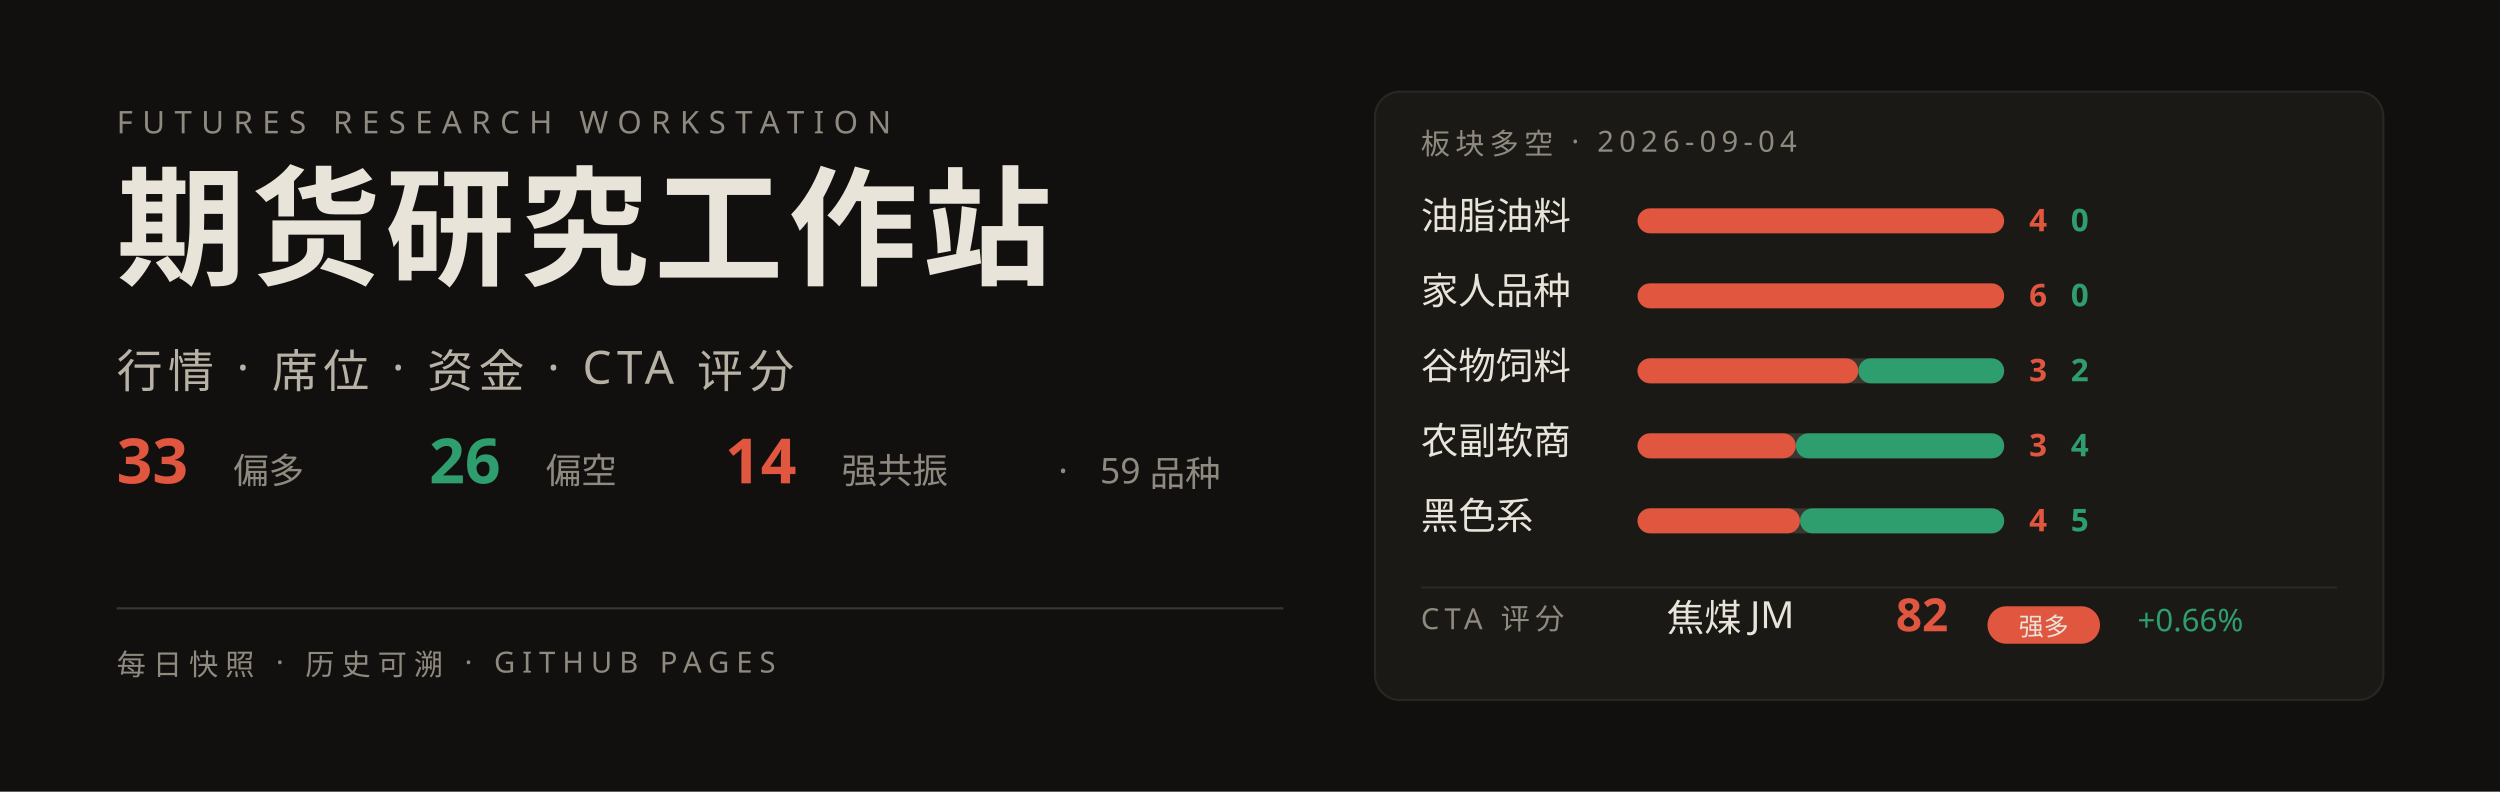
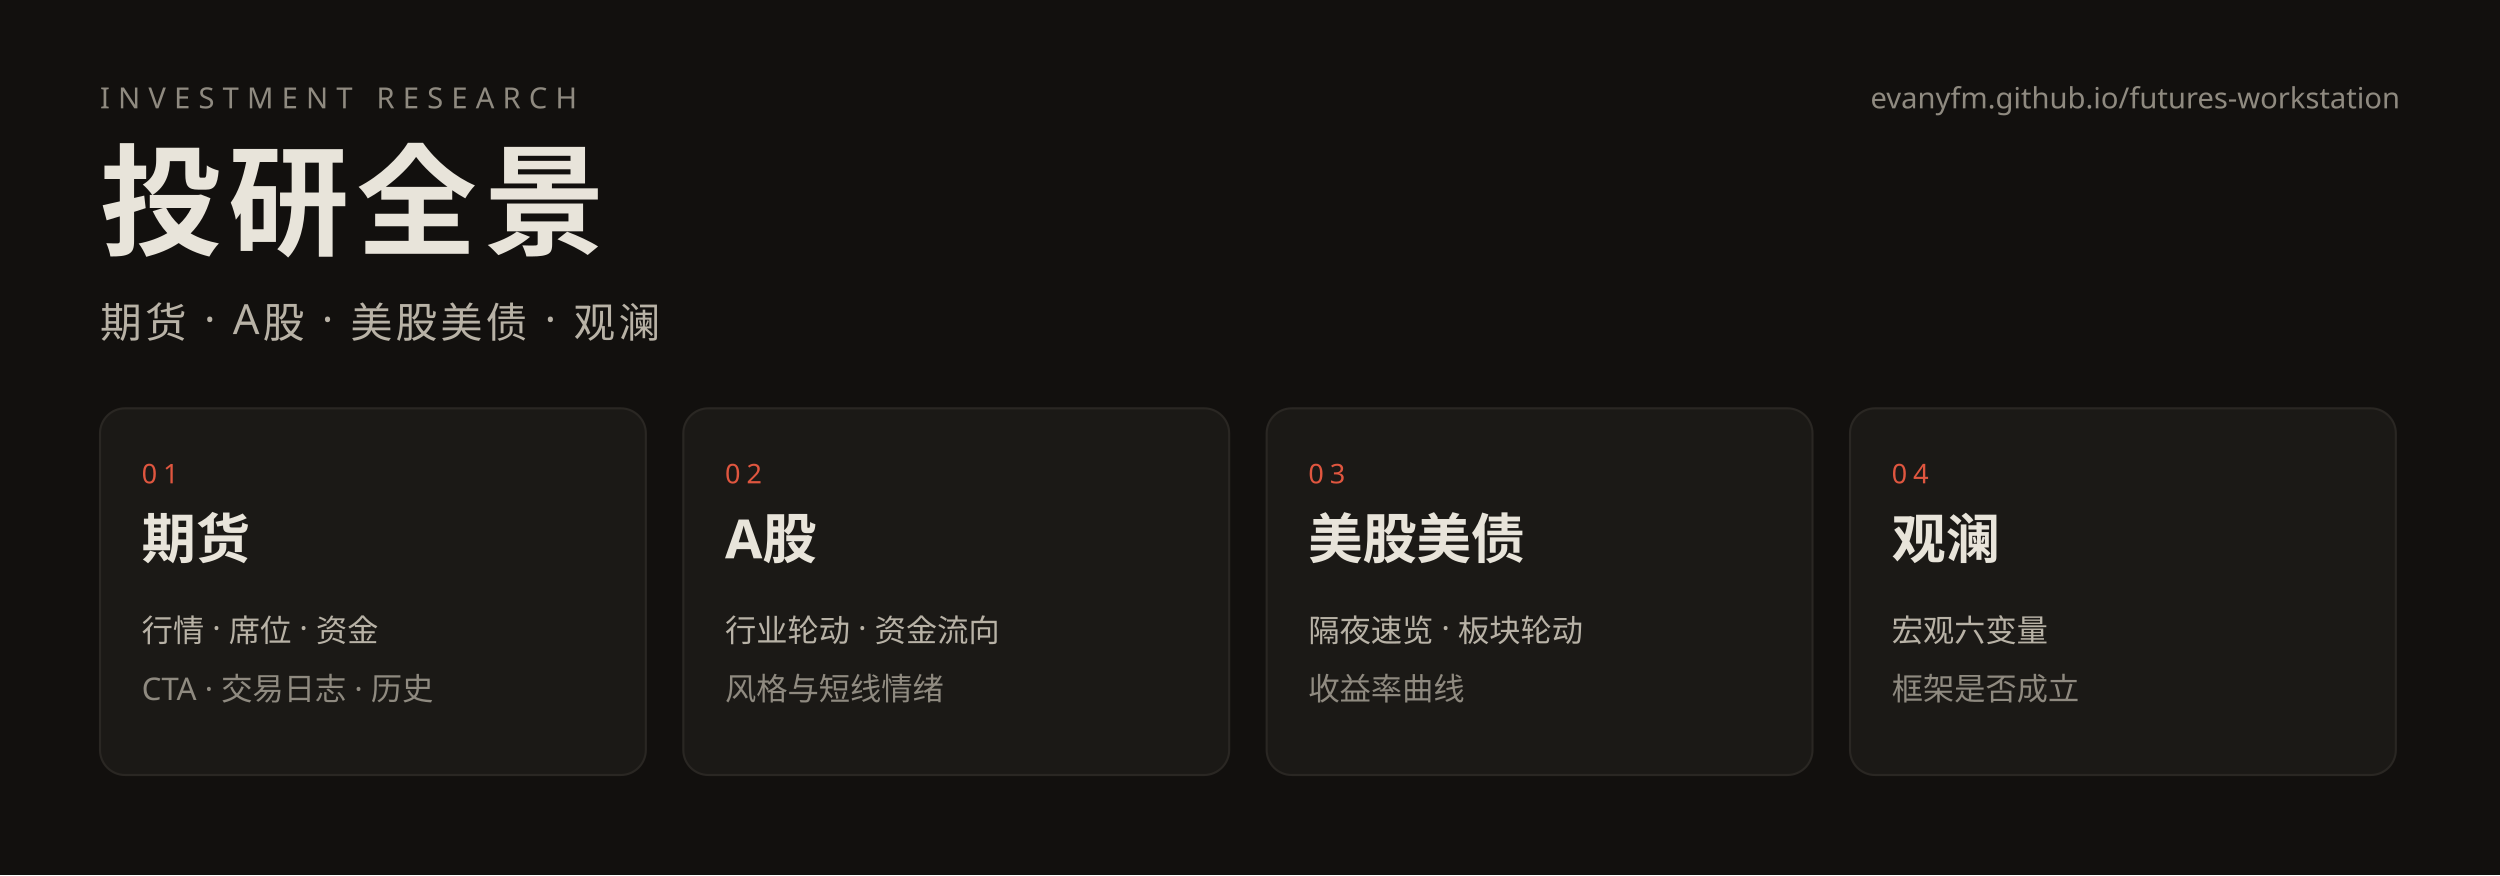
- <svg xmlns="http://www.w3.org/2000/svg" width="1200" height="380" viewBox="0 0 1200 380" role="img" aria-labelledby="fw-title fw-desc">
+ <svg xmlns="http://www.w3.org/2000/svg" width="1200" height="420" viewBox="0 0 1200 420" role="img" aria-labelledby="fw-title fw-desc">
  <defs>
    <style>
      .sans  { font-family: "PingFang SC", "Microsoft YaHei", "Segoe UI", sans-serif; }
      .paper { fill: #e8e4da; }
      .gray  { fill: #8f8a80; }
+       .dim   { fill: #b8b2a6; }
      .up    { fill: #e0563f; }
-       .down  { fill: #2f9e6e; }
-       .dim   { fill: #b8b2a6; }
    </style>
  </defs>
-   <rect width="1200" height="380" fill="#12100e" />
-   <g transform="translate(56 0)">
-     <text class="sans gray" x="0" y="64" font-size="15" letter-spacing="0.3em">FUTURES RESEARCH WORKSTATION</text>
-     <text class="sans paper" x="0" y="132" font-size="62" font-weight="700" letter-spacing="0.04em">期货研究工作站</text>
-     <text class="sans dim" x="0" y="186" font-size="22" letter-spacing="0.12em">行情 · 席位 · 资金 · CTA 评分</text>
-     <g transform="translate(0 232)">
-       <text class="sans up" x="0" y="0" font-size="30" font-weight="700">33</text>
-       <text class="sans gray" x="56" y="0" font-size="17">偏多</text>
-       <text class="sans down" x="150" y="0" font-size="30" font-weight="700">26</text>
-       <text class="sans gray" x="206" y="0" font-size="17">偏空</text>
-       <text class="sans up" x="292" y="0" font-size="30" font-weight="700">14</text>
-       <text class="sans gray" x="348" y="0" font-size="17">强共振</text>
-       <text class="sans gray" x="452" y="0" font-size="17" fill="#6e6a62">·</text>
-       <text class="sans gray" x="472" y="0" font-size="17">59 品种</text>
+   <rect width="1200" height="420" fill="#12100e" />
+   <g transform="translate(48 0)">
+     <text class="sans gray" x="0" y="52" font-size="14" letter-spacing="0.28em">INVESTMENT RESEARCH</text>
+     <text class="sans gray" x="1104" y="52" font-size="14" text-anchor="end">evanyfm.github.io/futures-workstation</text>
+     <text class="sans paper" x="0" y="118" font-size="58" font-weight="700" letter-spacing="0.06em">投研全景</text>
+     <text class="sans dim" x="0" y="162" font-size="20" letter-spacing="0.08em">期货 · A股 · 美股美债 · 观澜</text>
+   </g>
+   <g class="sans">
+     <g transform="translate(48 196)">
+       <rect width="262" height="176" rx="12" fill="#1b1916" stroke="#2a2723" stroke-width="1" />
+       <text class="up" x="20" y="36" font-size="13" letter-spacing="0.22em">01</text>
+       <text class="paper" x="20" y="72" font-size="26" font-weight="700">期货</text>
+       <text class="dim" x="20" y="112" font-size="15">行情 · 席位 · 资金</text>
+       <text class="gray" x="20" y="140" font-size="15">CTA · 交易日志 · 历史</text>
    </g>
-     <line x1="0" y1="292" x2="560" y2="292" stroke="#3a3630" stroke-width="1" />
-     <text class="sans gray" x="0" y="324" font-size="14" letter-spacing="0.24em">每日快照 · 历史可溯 · GITHUB PAGES</text>
-   </g>
-   <g transform="translate(660 44)">
-     <rect width="484" height="292" rx="12" fill="#1b1916" stroke="#2a2723" stroke-width="1" />
-     <text class="sans gray" x="22" y="30" font-size="14" letter-spacing="0.18em">板块多空 · 2026-09-04</text>
-     <g transform="translate(22 0)">
-       <g transform="translate(0 56)">
-         <text class="sans paper" x="0" y="10" font-size="18">油脂油料</text>
-         <rect x="104" y="0" width="176" height="12" rx="6" fill="#e0563f" />
-         <rect x="104" y="0" width="0" height="12" rx="6" fill="#2f9e6e" />
-         <text class="sans up" x="292" y="11" font-size="15" font-weight="700">4</text>
-         <text class="sans down" x="312" y="11" font-size="15" font-weight="700">0</text>
-       </g>
-       <g transform="translate(0 92)">
-         <text class="sans paper" x="0" y="10" font-size="18">家人品种</text>
-         <rect x="104" y="0" width="176" height="12" rx="6" fill="#e0563f" />
-         <rect x="104" y="0" width="0" height="12" rx="6" fill="#2f9e6e" />
-         <text class="sans up" x="292" y="11" font-size="15" font-weight="700">6</text>
-         <text class="sans down" x="312" y="11" font-size="15" font-weight="700">0</text>
-       </g>
-       <g transform="translate(0 128)">
-         <text class="sans paper" x="0" y="10" font-size="18">谷物饲料</text>
-         <rect x="104" y="0" width="176" height="12" rx="6" fill="#3a3630" />
-         <rect x="104" y="0" width="106" height="12" rx="6" fill="#e0563f" />
-         <rect x="210" y="0" width="70" height="12" rx="6" fill="#2f9e6e" />
-         <text class="sans up" x="292" y="11" font-size="15" font-weight="700">3</text>
-         <text class="sans down" x="312" y="11" font-size="15" font-weight="700">2</text>
-       </g>
-       <g transform="translate(0 164)">
-         <text class="sans paper" x="0" y="10" font-size="18">农副软商</text>
-         <rect x="104" y="0" width="176" height="12" rx="6" fill="#3a3630" />
-         <rect x="104" y="0" width="76" height="12" rx="6" fill="#e0563f" />
-         <rect x="180" y="0" width="100" height="12" rx="6" fill="#2f9e6e" />
-         <text class="sans up" x="292" y="11" font-size="15" font-weight="700">3</text>
-         <text class="sans down" x="312" y="11" font-size="15" font-weight="700">4</text>
-       </g>
-       <g transform="translate(0 200)">
-         <text class="sans paper" x="0" y="10" font-size="18">黑色系</text>
-         <rect x="104" y="0" width="176" height="12" rx="6" fill="#3a3630" />
-         <rect x="104" y="0" width="78" height="12" rx="6" fill="#e0563f" />
-         <rect x="182" y="0" width="98" height="12" rx="6" fill="#2f9e6e" />
-         <text class="sans up" x="292" y="11" font-size="15" font-weight="700">4</text>
-         <text class="sans down" x="312" y="11" font-size="15" font-weight="700">5</text>
-       </g>
+     <g transform="translate(328 196)">
+       <rect width="262" height="176" rx="12" fill="#1b1916" stroke="#2a2723" stroke-width="1" />
+       <text class="up" x="20" y="36" font-size="13" letter-spacing="0.22em">02</text>
+       <text class="paper" x="20" y="72" font-size="26" font-weight="700">A股</text>
+       <text class="dim" x="20" y="112" font-size="15">行业轮动 · 资金流向</text>
+       <text class="gray" x="20" y="140" font-size="15">风格与短线情绪</text>
    </g>
-     <g transform="translate(22 246)">
-       <line x1="0" y1="-8" x2="440" y2="-8" stroke="#2a2723" stroke-width="1" />
-       <text class="sans gray" x="0" y="12" font-size="14" letter-spacing="0.18em">CTA 评分</text>
-       <text class="sans paper" x="118" y="13" font-size="18">焦煤 JM</text>
-       <text class="sans up" x="228" y="13" font-size="22" font-weight="700">82</text>
-       <rect x="272" y="1" width="54" height="18" rx="9" fill="#e0563f" />
-       <text class="sans paper" x="299" y="15" font-size="12" text-anchor="middle">强多</text>
-       <text class="sans down" x="344" y="13" font-size="15">+0.66%</text>
+     <g transform="translate(608 196)">
+       <rect width="262" height="176" rx="12" fill="#1b1916" stroke="#2a2723" stroke-width="1" />
+       <text class="up" x="20" y="36" font-size="13" letter-spacing="0.22em">03</text>
+       <text class="paper" x="20" y="72" font-size="26" font-weight="700">美股美债</text>
+       <text class="dim" x="20" y="112" font-size="15">隔夜速览 · 板块轮动</text>
+       <text class="gray" x="20" y="140" font-size="15">收益率曲线</text>
+     </g>
+     <g transform="translate(888 196)">
+       <rect width="262" height="176" rx="12" fill="#1b1916" stroke="#2a2723" stroke-width="1" />
+       <text class="up" x="20" y="36" font-size="13" letter-spacing="0.22em">04</text>
+       <text class="paper" x="20" y="72" font-size="26" font-weight="700">观澜</text>
+       <text class="dim" x="20" y="112" font-size="15">宏观六变量</text>
+       <text class="gray" x="20" y="140" font-size="15">框架是否成立</text>
    </g>
  </g>
</svg>
